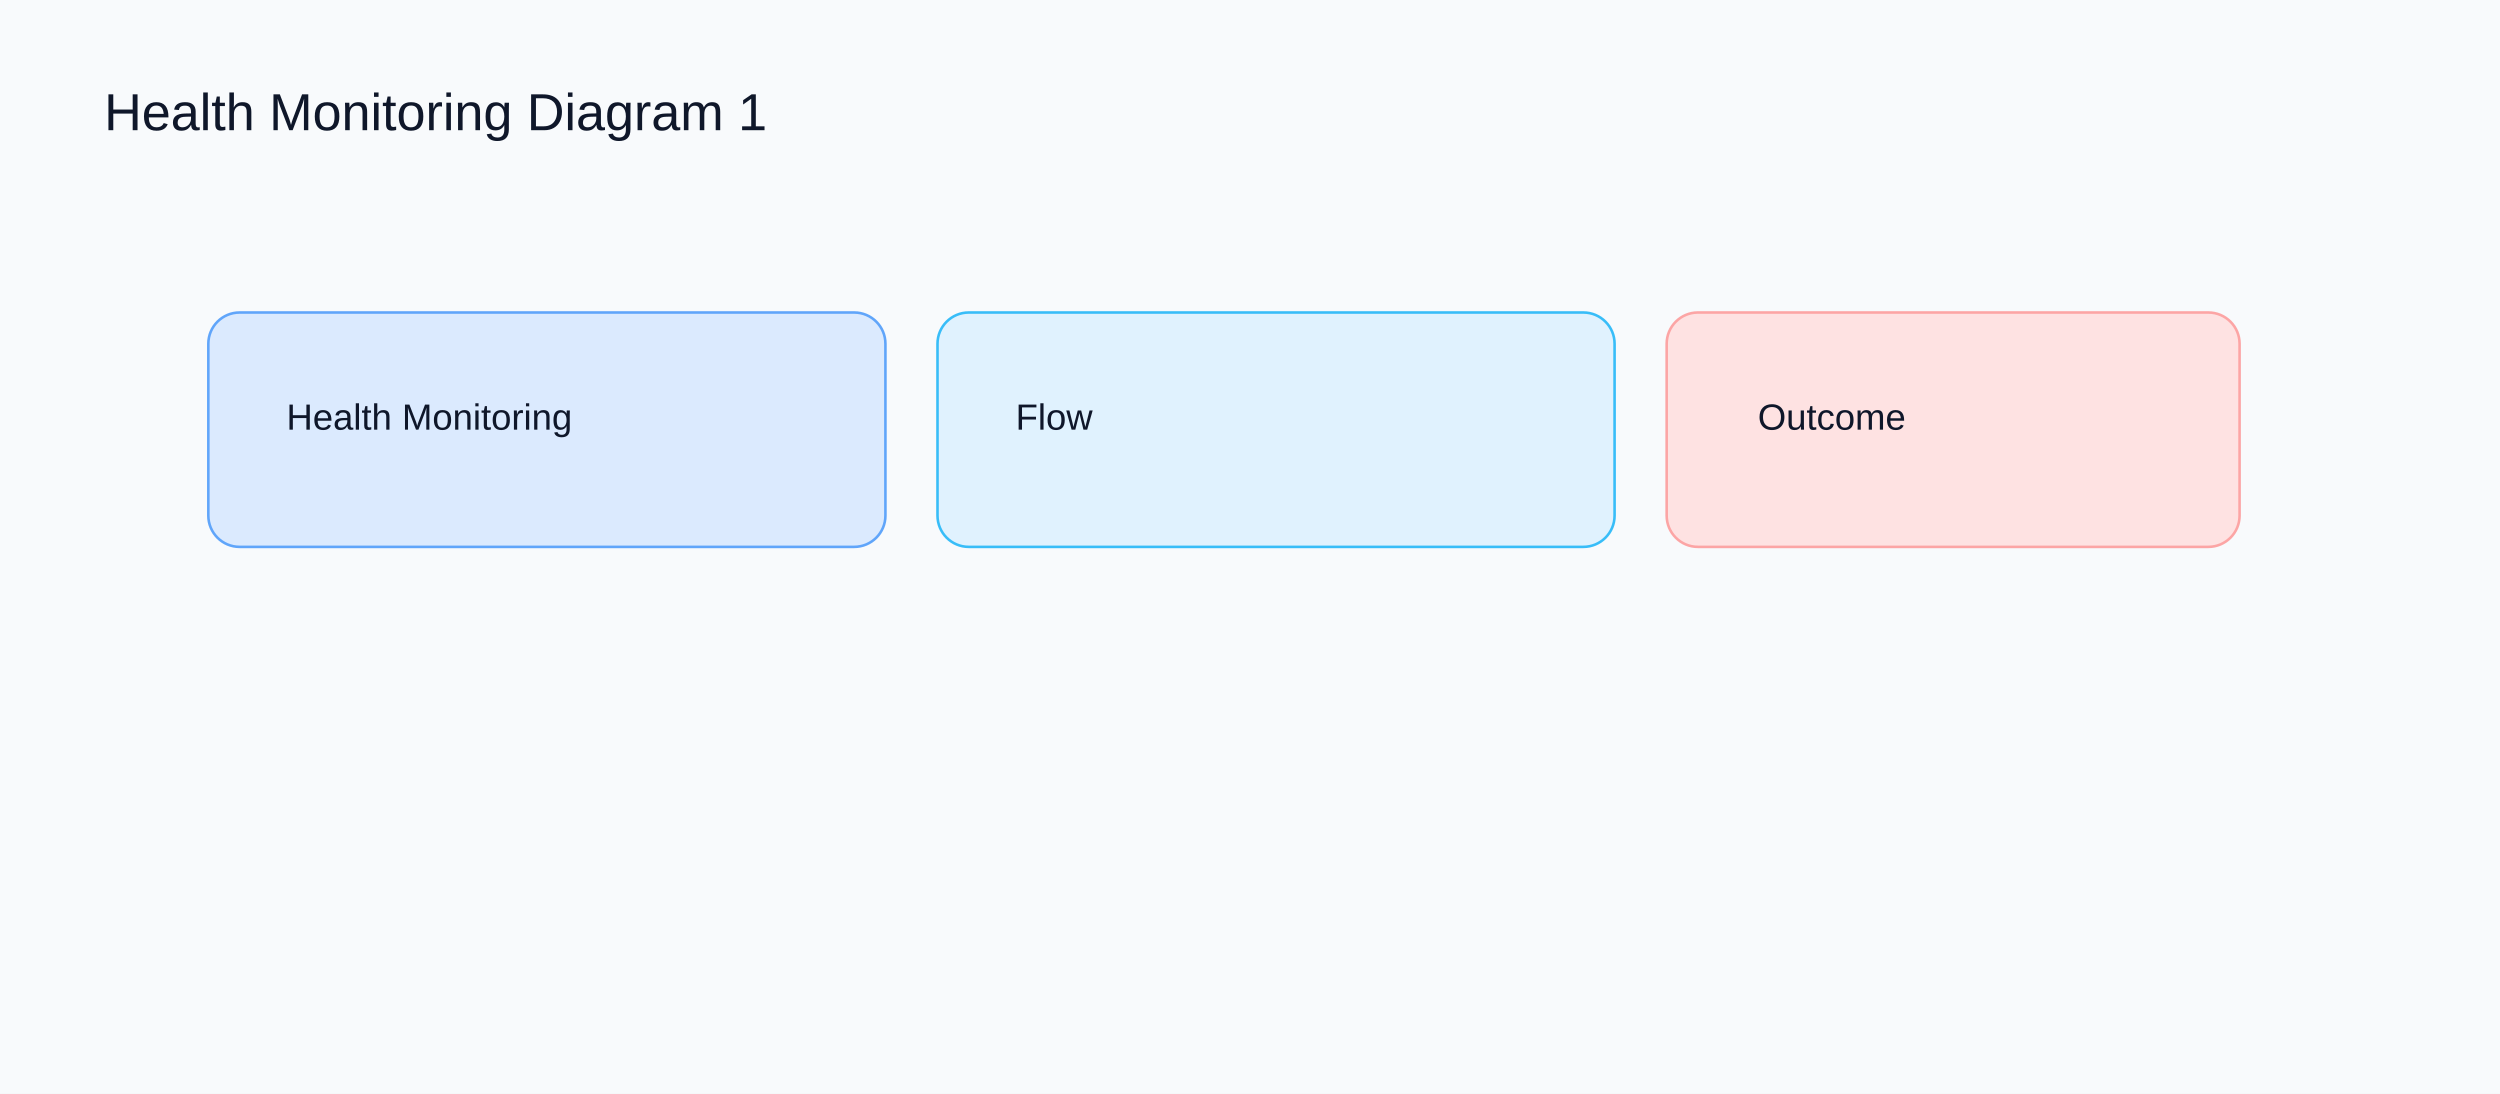
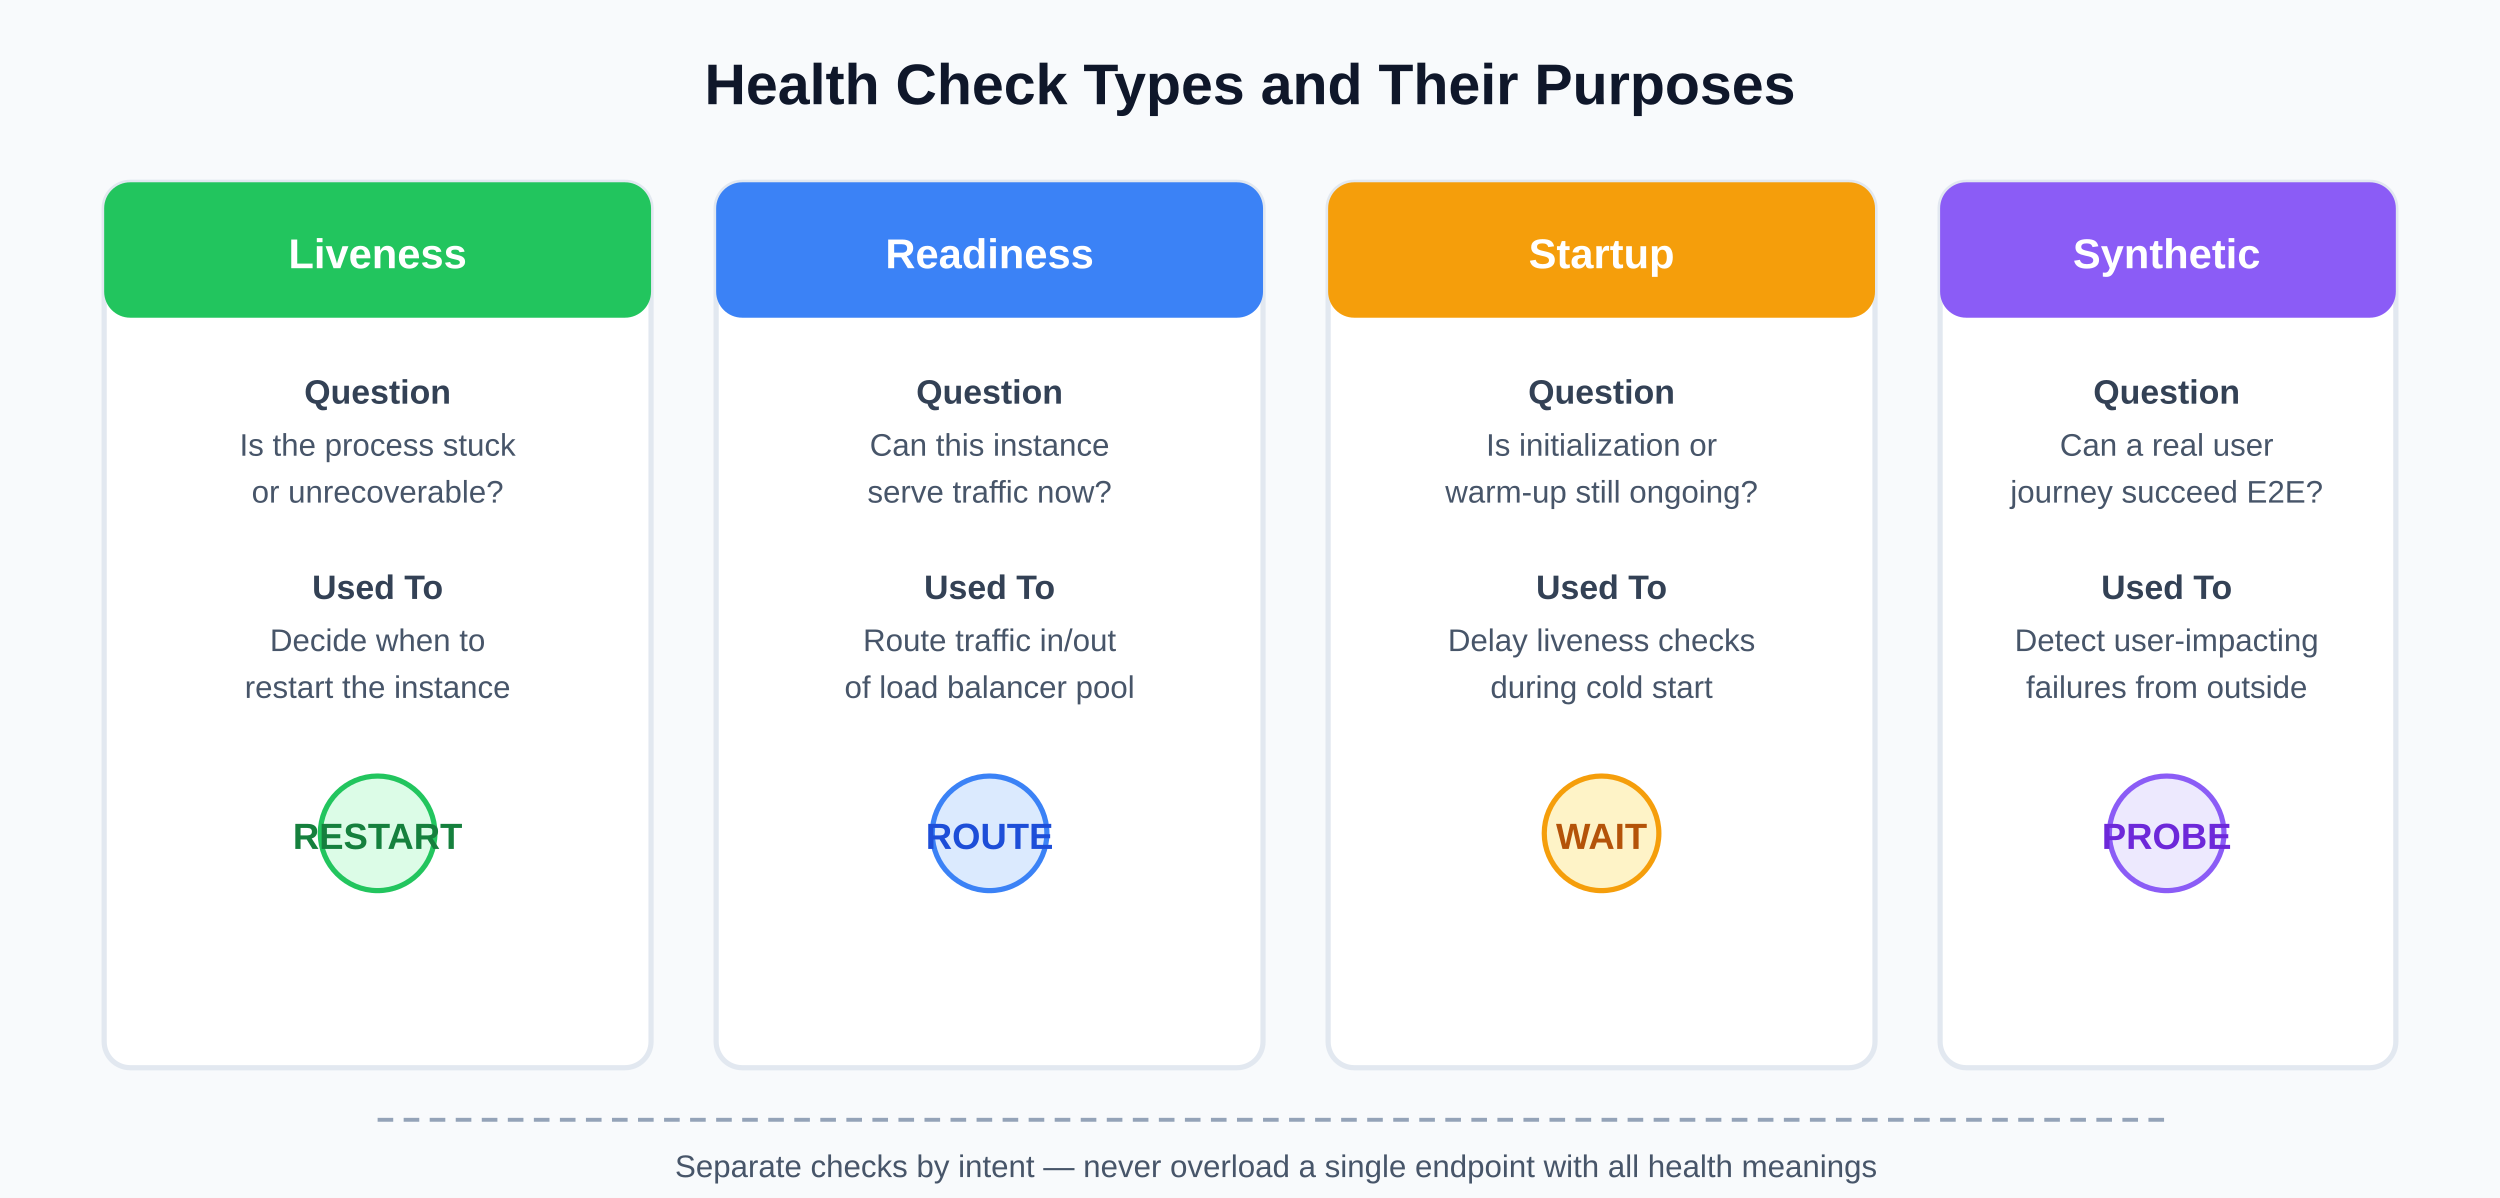
- <svg xmlns="http://www.w3.org/2000/svg" width="960" height="420" viewBox="0 0 960 420">
-   <rect width="960" height="420" fill="#f8fafc" />
-   <text x="40" y="50" font-family="Arial" font-size="20" fill="#0f172a">Health Monitoring Diagram 1</text>
-   <rect x="80" y="120" width="260" height="90" rx="12" fill="#dbeafe" stroke="#60a5fa" />
-   <text x="110" y="165" font-family="Arial" font-size="14" fill="#0f172a">Health Monitoring</text>
-   <rect x="360" y="120" width="260" height="90" rx="12" fill="#e0f2fe" stroke="#38bdf8" />
-   <text x="390" y="165" font-family="Arial" font-size="14" fill="#0f172a">Flow</text>
-   <rect x="640" y="120" width="220" height="90" rx="12" fill="#fee2e2" stroke="#fca5a5" />
-   <text x="675" y="165" font-family="Arial" font-size="14" fill="#0f172a">Outcome</text>
+ <svg xmlns="http://www.w3.org/2000/svg" width="960" height="460" viewBox="0 0 960 460">
+   <rect width="960" height="460" fill="#f8fafc" />
+   <text x="480" y="40" text-anchor="middle" font-family="Arial" font-size="22" font-weight="bold" fill="#0f172a">Health Check Types and Their Purposes</text>
+   <rect x="40" y="70" width="210" height="340" rx="10" fill="#ffffff" stroke="#e2e8f0" stroke-width="2" />
+   <rect x="40" y="70" width="210" height="52" rx="10" fill="#22c55e" />
+   <text x="145" y="103" text-anchor="middle" font-family="Arial" font-size="16" font-weight="bold" fill="#ffffff">Liveness</text>
+   <text x="145" y="155" text-anchor="middle" font-family="Arial" font-size="13" font-weight="bold" fill="#334155">Question</text>
+   <text x="145" y="175" text-anchor="middle" font-family="Arial" font-size="12" fill="#475569">Is the process stuck</text>
+   <text x="145" y="193" text-anchor="middle" font-family="Arial" font-size="12" fill="#475569">or unrecoverable?</text>
+   <text x="145" y="230" text-anchor="middle" font-family="Arial" font-size="13" font-weight="bold" fill="#334155">Used To</text>
+   <text x="145" y="250" text-anchor="middle" font-family="Arial" font-size="12" fill="#475569">Decide when to</text>
+   <text x="145" y="268" text-anchor="middle" font-family="Arial" font-size="12" fill="#475569">restart the instance</text>
+   <circle cx="145" cy="320" r="22" fill="#dcfce7" stroke="#22c55e" stroke-width="2" />
+   <text x="145" y="326" text-anchor="middle" font-family="Arial" font-size="14" font-weight="bold" fill="#15803d">RESTART</text>
+   <rect x="275" y="70" width="210" height="340" rx="10" fill="#ffffff" stroke="#e2e8f0" stroke-width="2" />
+   <rect x="275" y="70" width="210" height="52" rx="10" fill="#3b82f6" />
+   <text x="380" y="103" text-anchor="middle" font-family="Arial" font-size="16" font-weight="bold" fill="#ffffff">Readiness</text>
+   <text x="380" y="155" text-anchor="middle" font-family="Arial" font-size="13" font-weight="bold" fill="#334155">Question</text>
+   <text x="380" y="175" text-anchor="middle" font-family="Arial" font-size="12" fill="#475569">Can this instance</text>
+   <text x="380" y="193" text-anchor="middle" font-family="Arial" font-size="12" fill="#475569">serve traffic now?</text>
+   <text x="380" y="230" text-anchor="middle" font-family="Arial" font-size="13" font-weight="bold" fill="#334155">Used To</text>
+   <text x="380" y="250" text-anchor="middle" font-family="Arial" font-size="12" fill="#475569">Route traffic in/out</text>
+   <text x="380" y="268" text-anchor="middle" font-family="Arial" font-size="12" fill="#475569">of load balancer pool</text>
+   <circle cx="380" cy="320" r="22" fill="#dbeafe" stroke="#3b82f6" stroke-width="2" />
+   <text x="380" y="326" text-anchor="middle" font-family="Arial" font-size="14" font-weight="bold" fill="#1d4ed8">ROUTE</text>
+   <rect x="510" y="70" width="210" height="340" rx="10" fill="#ffffff" stroke="#e2e8f0" stroke-width="2" />
+   <rect x="510" y="70" width="210" height="52" rx="10" fill="#f59e0b" />
+   <text x="615" y="103" text-anchor="middle" font-family="Arial" font-size="16" font-weight="bold" fill="#ffffff">Startup</text>
+   <text x="615" y="155" text-anchor="middle" font-family="Arial" font-size="13" font-weight="bold" fill="#334155">Question</text>
+   <text x="615" y="175" text-anchor="middle" font-family="Arial" font-size="12" fill="#475569">Is initialization or</text>
+   <text x="615" y="193" text-anchor="middle" font-family="Arial" font-size="12" fill="#475569">warm-up still ongoing?</text>
+   <text x="615" y="230" text-anchor="middle" font-family="Arial" font-size="13" font-weight="bold" fill="#334155">Used To</text>
+   <text x="615" y="250" text-anchor="middle" font-family="Arial" font-size="12" fill="#475569">Delay liveness checks</text>
+   <text x="615" y="268" text-anchor="middle" font-family="Arial" font-size="12" fill="#475569">during cold start</text>
+   <circle cx="615" cy="320" r="22" fill="#fef3c7" stroke="#f59e0b" stroke-width="2" />
+   <text x="615" y="326" text-anchor="middle" font-family="Arial" font-size="14" font-weight="bold" fill="#b45309">WAIT</text>
+   <rect x="745" y="70" width="175" height="340" rx="10" fill="#ffffff" stroke="#e2e8f0" stroke-width="2" />
+   <rect x="745" y="70" width="175" height="52" rx="10" fill="#8b5cf6" />
+   <text x="832" y="103" text-anchor="middle" font-family="Arial" font-size="16" font-weight="bold" fill="#ffffff">Synthetic</text>
+   <text x="832" y="155" text-anchor="middle" font-family="Arial" font-size="13" font-weight="bold" fill="#334155">Question</text>
+   <text x="832" y="175" text-anchor="middle" font-family="Arial" font-size="12" fill="#475569">Can a real user</text>
+   <text x="832" y="193" text-anchor="middle" font-family="Arial" font-size="12" fill="#475569">journey succeed E2E?</text>
+   <text x="832" y="230" text-anchor="middle" font-family="Arial" font-size="13" font-weight="bold" fill="#334155">Used To</text>
+   <text x="832" y="250" text-anchor="middle" font-family="Arial" font-size="12" fill="#475569">Detect user-impacting</text>
+   <text x="832" y="268" text-anchor="middle" font-family="Arial" font-size="12" fill="#475569">failures from outside</text>
+   <circle cx="832" cy="320" r="22" fill="#ede9fe" stroke="#8b5cf6" stroke-width="2" />
+   <text x="832" y="326" text-anchor="middle" font-family="Arial" font-size="14" font-weight="bold" fill="#6d28d9">PROBE</text>
+   <line x1="145" y1="430" x2="832" y2="430" stroke="#94a3b8" stroke-width="1.5" stroke-dasharray="6,4" />
+   <text x="490" y="452" text-anchor="middle" font-family="Arial" font-size="12" fill="#475569">Separate checks by intent — never overload a single endpoint with all health meanings</text>
</svg>
